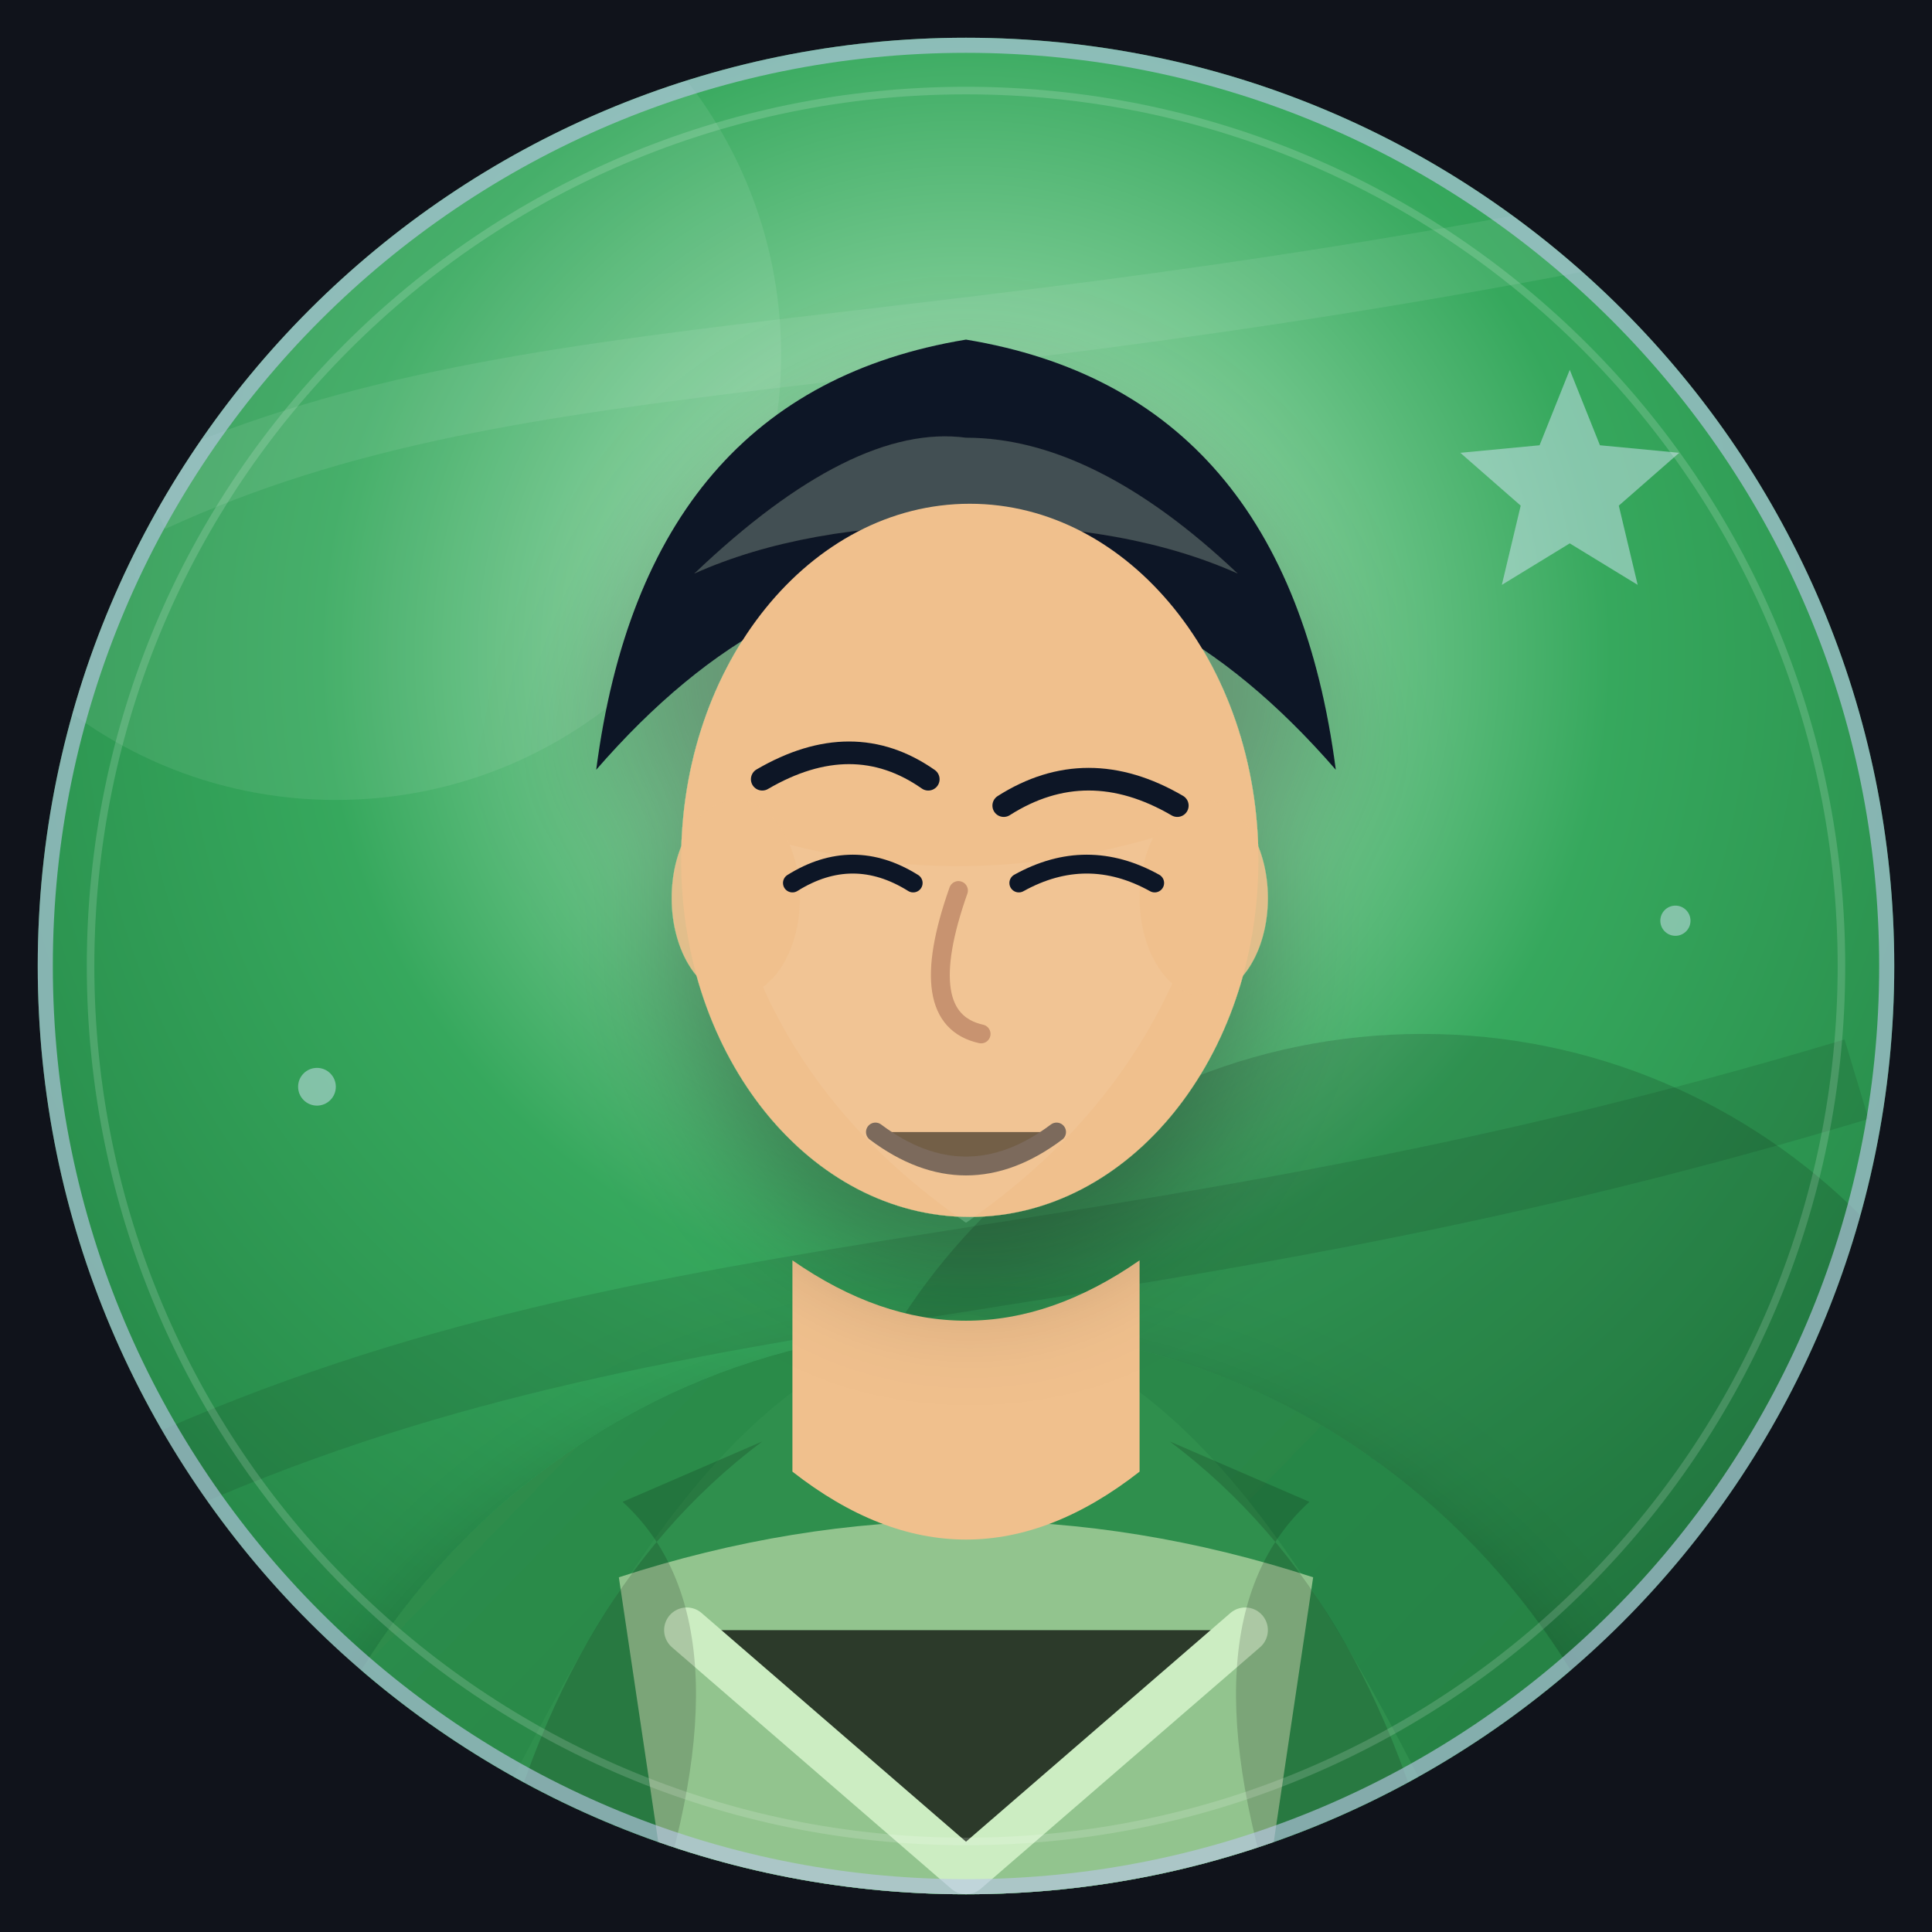
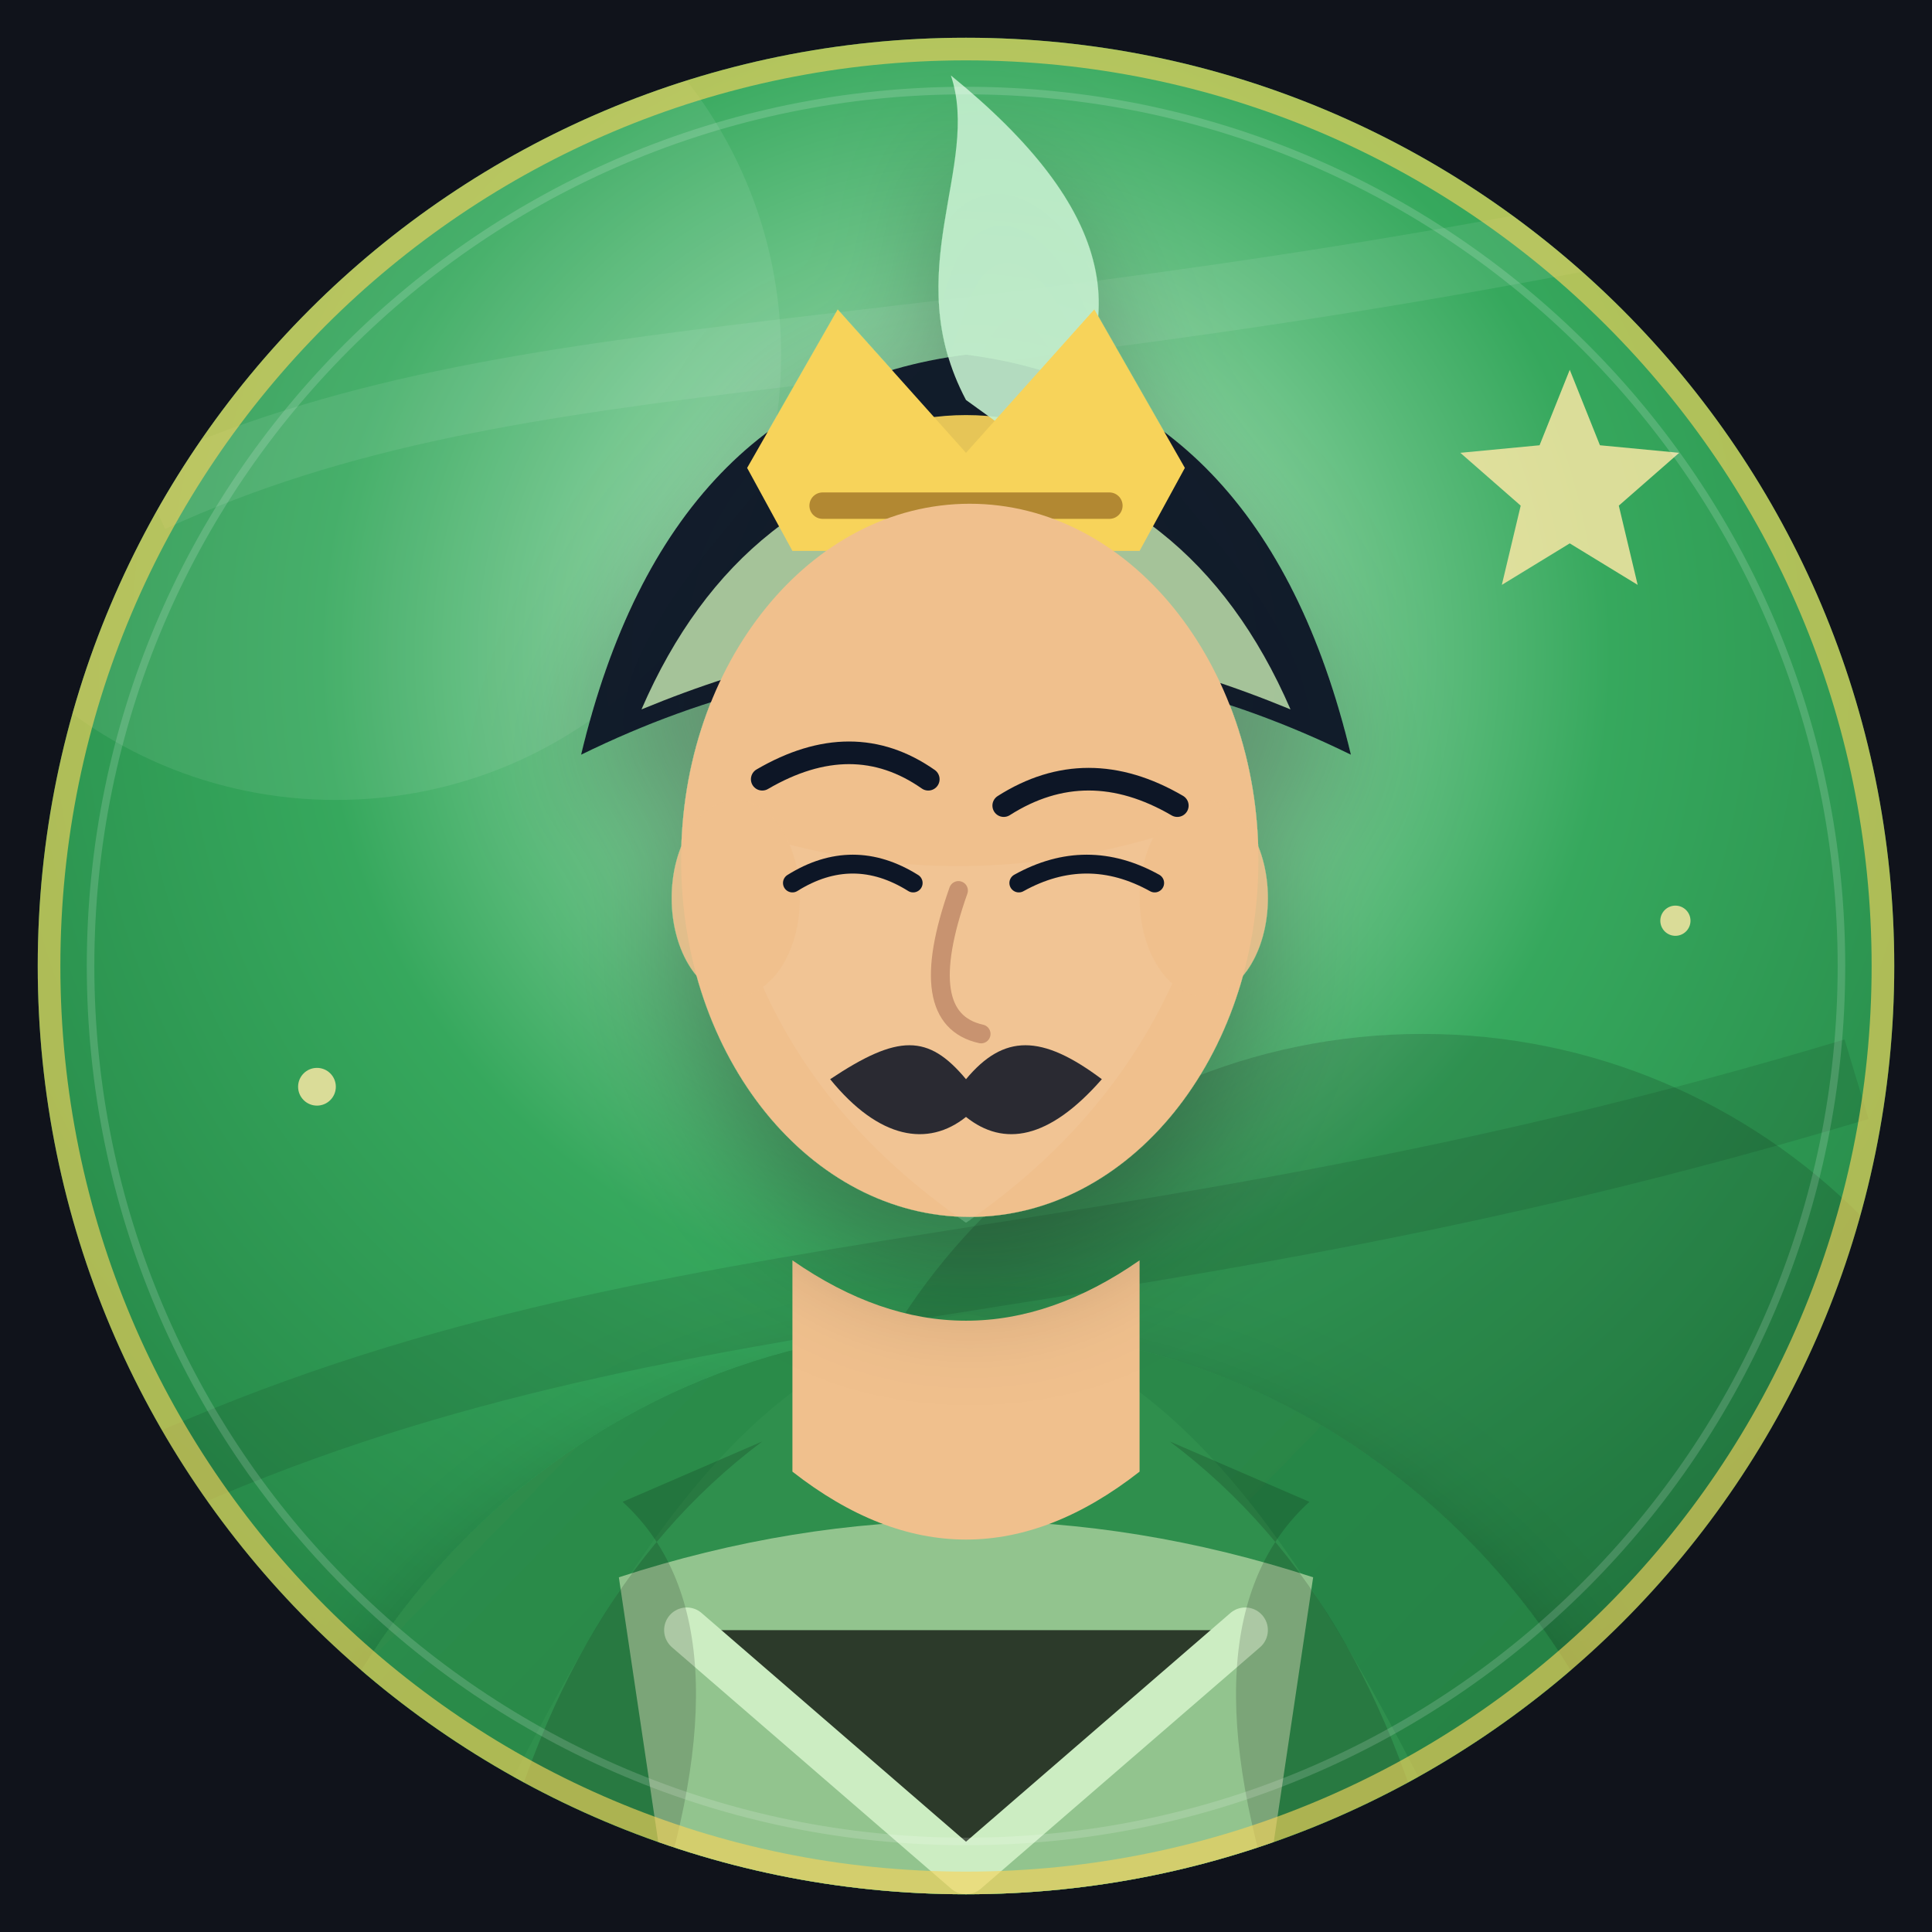
<svg xmlns="http://www.w3.org/2000/svg" viewBox="0 0 512 512" role="img" aria-label="王平 portrait">
  <defs>
    <radialGradient id="bg" cx="50%" cy="34%" r="72%">
      <stop offset="0%" stop-color="#c4f0ce" />
      <stop offset="46%" stop-color="#36a85d" />
      <stop offset="100%" stop-color="#1f7a3f" />
    </radialGradient>
    <linearGradient id="robe" x1="0%" y1="0%" x2="100%" y2="100%">
      <stop offset="0%" stop-color="#2f8f4d" />
      <stop offset="100%" stop-color="#1f7a3f" />
    </linearGradient>
    <filter id="softShadow" x="-20%" y="-20%" width="140%" height="150%">
      <feDropShadow dx="0" dy="16" stdDeviation="16" flood-color="#000" flood-opacity="0.32" />
    </filter>
    <clipPath id="round">
      <circle cx="256" cy="256" r="246" />
    </clipPath>
  </defs>
  <rect width="512" height="512" fill="#10131b" />
  <g clip-path="url(#round)">
    <rect width="512" height="512" fill="url(#bg)" />
    <circle cx="89" cy="94" r="118" fill="#fff" opacity="0.08" />
    <circle cx="377" cy="438" r="164" fill="#000" opacity="0.14" />
    <path d="M40 132 C140 86 244 102 472 52" stroke="#fff" stroke-width="18" opacity="0.08" fill="none" />
    <path d="M28 398 C168 330 286 348 492 286" stroke="#000" stroke-width="22" opacity="0.1" fill="none" />
-     <g opacity="0.48">
-       <path d="M416 98 l8 20 21 2 -16 14 5 21 -18 -11 -18 11 5 -21 -16 -14 21 -2Z" fill="#dce7ff" />
-       <circle cx="84" cy="288" r="5" fill="#dce7ff" />
-       <circle cx="444" cy="244" r="4" fill="#dce7ff" />
+     <g opacity="0.82">
+       <path d="M416 98 l8 20 21 2 -16 14 5 21 -18 -11 -18 11 5 -21 -16 -14 21 -2Z" fill="#ffe9a6" />
+       <circle cx="84" cy="288" r="5" fill="#ffe9a6" />
+       <circle cx="444" cy="244" r="4" fill="#ffe9a6" />
    </g>
    <ellipse cx="256" cy="548" rx="190" ry="196" fill="url(#robe)" filter="url(#softShadow)" />
    <path d="M115 514 C164 410 198 360 256 348 C314 360 348 410 397 514Z" fill="#2f8f4d" />
    <path d="M164 418 Q256 388 348 418 L334 512 H178Z" fill="#b8d8a8" opacity="0.72" />
    <path d="M182 432 L256 496 L330 432" stroke="#e4ffd9" stroke-width="12" stroke-linecap="round" stroke-linejoin="round" opacity="0.7" />
    <path d="M165 398 Q200 430 172 512 H128 Q146 424 202 382Z" fill="#000" opacity="0.16" />
    <path d="M347 398 Q312 430 340 512 H384 Q366 424 310 382Z" fill="#000" opacity="0.16" />
    <path d="M210 334 Q256 366 302 334 V390 Q256 426 210 390Z" fill="#f0c08d" />
    <g filter="url(#softShadow)">
-       <path d="M158 204 Q171 104 256 90 Q341 104 354 204 Q308 151 256 153 Q204 151 158 204Z" fill="#101827" />
-       <path d="M184 152 Q226 112 256 116 Q290 116 328 152 Q299 139 256 139 Q213 139 184 152Z" fill="#e4ffd9" opacity="0.24" />
+       <path d="M154 200 Q177 104 256 94 Q335 104 358 200 Q307 175 256 176 Q205 175 154 200Z" fill="#101827" opacity="0.96" />
+       <path d="M170 188 Q196 128 256 120 Q316 128 342 188 Q296 169 256 169 Q216 169 170 188Z" fill="#b8d8a8" opacity="0.88" />
+       <path d="M212 124 Q256 96 300 124 Q286 146 256 150 Q226 146 212 124Z" fill="#f7d35a" opacity="0.92" />
+       <path d="M256 106 C238 72 260 44 252 20 C295 55 303 86 274 119Z" fill="#c4f0ce" opacity="0.9" />
+       <path d="M198 124 L222 82 L256 120 L290 82 L314 124 L302 146 L210 146Z" fill="#f7d35a" />
+       <path d="M218 134 H294" stroke="#7a4b12" stroke-width="7" stroke-linecap="round" opacity="0.55" />
      <ellipse cx="257" cy="228" rx="76.5" ry="94.5" fill="#f0c08d" />
      <path d="M190.5 218 Q256 242 323.5 216 Q314 284 256 324 Q198 284 190.5 218Z" fill="#fff" opacity="0.06" />
      <ellipse cx="195" cy="238" rx="17" ry="26" fill="#f0c08d" opacity="0.88" />
      <ellipse cx="319" cy="238" rx="17" ry="26" fill="#f0c08d" opacity="0.88" />
      <path d="M202 206.505 Q226 192.505 246 206.505" stroke="#101827" stroke-width="6" stroke-linecap="round" fill="none" />
      <path d="M266 213.495 Q288 199.495 312 213.495" stroke="#101827" stroke-width="6" stroke-linecap="round" fill="none" />
      <path d="M210 234 Q226 224 242 234" stroke="#111827" stroke-width="5" stroke-linecap="round" fill="none" />
      <path d="M270 234 Q288 224 306 234" stroke="#111827" stroke-width="5" stroke-linecap="round" fill="none" />
      <path d="M254 236 Q242 270 260 274" stroke="#a56b50" stroke-width="5" stroke-linecap="round" fill="none" opacity="0.55" />
-       <path d="M232 300 Q256 318 280 300" stroke="#101827" stroke-width="5" stroke-linecap="round" opacity="0.52" />
+       <path d="M220 286 C238 274 246 274 256 286 C266 274 276 274 292 286 C278 302 266 304 256 296 C246 304 233 302 220 286Z" fill="#101827" opacity="0.88" />
    </g>
-     <circle cx="256" cy="256" r="246" fill="none" stroke="#b9c7e7" stroke-width="8" opacity="0.64" />
+     <circle cx="256" cy="256" r="246" fill="none" stroke="#f7d35a" stroke-width="12" opacity="0.64" />
    <circle cx="256" cy="256" r="232" fill="none" stroke="#fff" stroke-width="2" opacity="0.16" />
  </g>
</svg>
